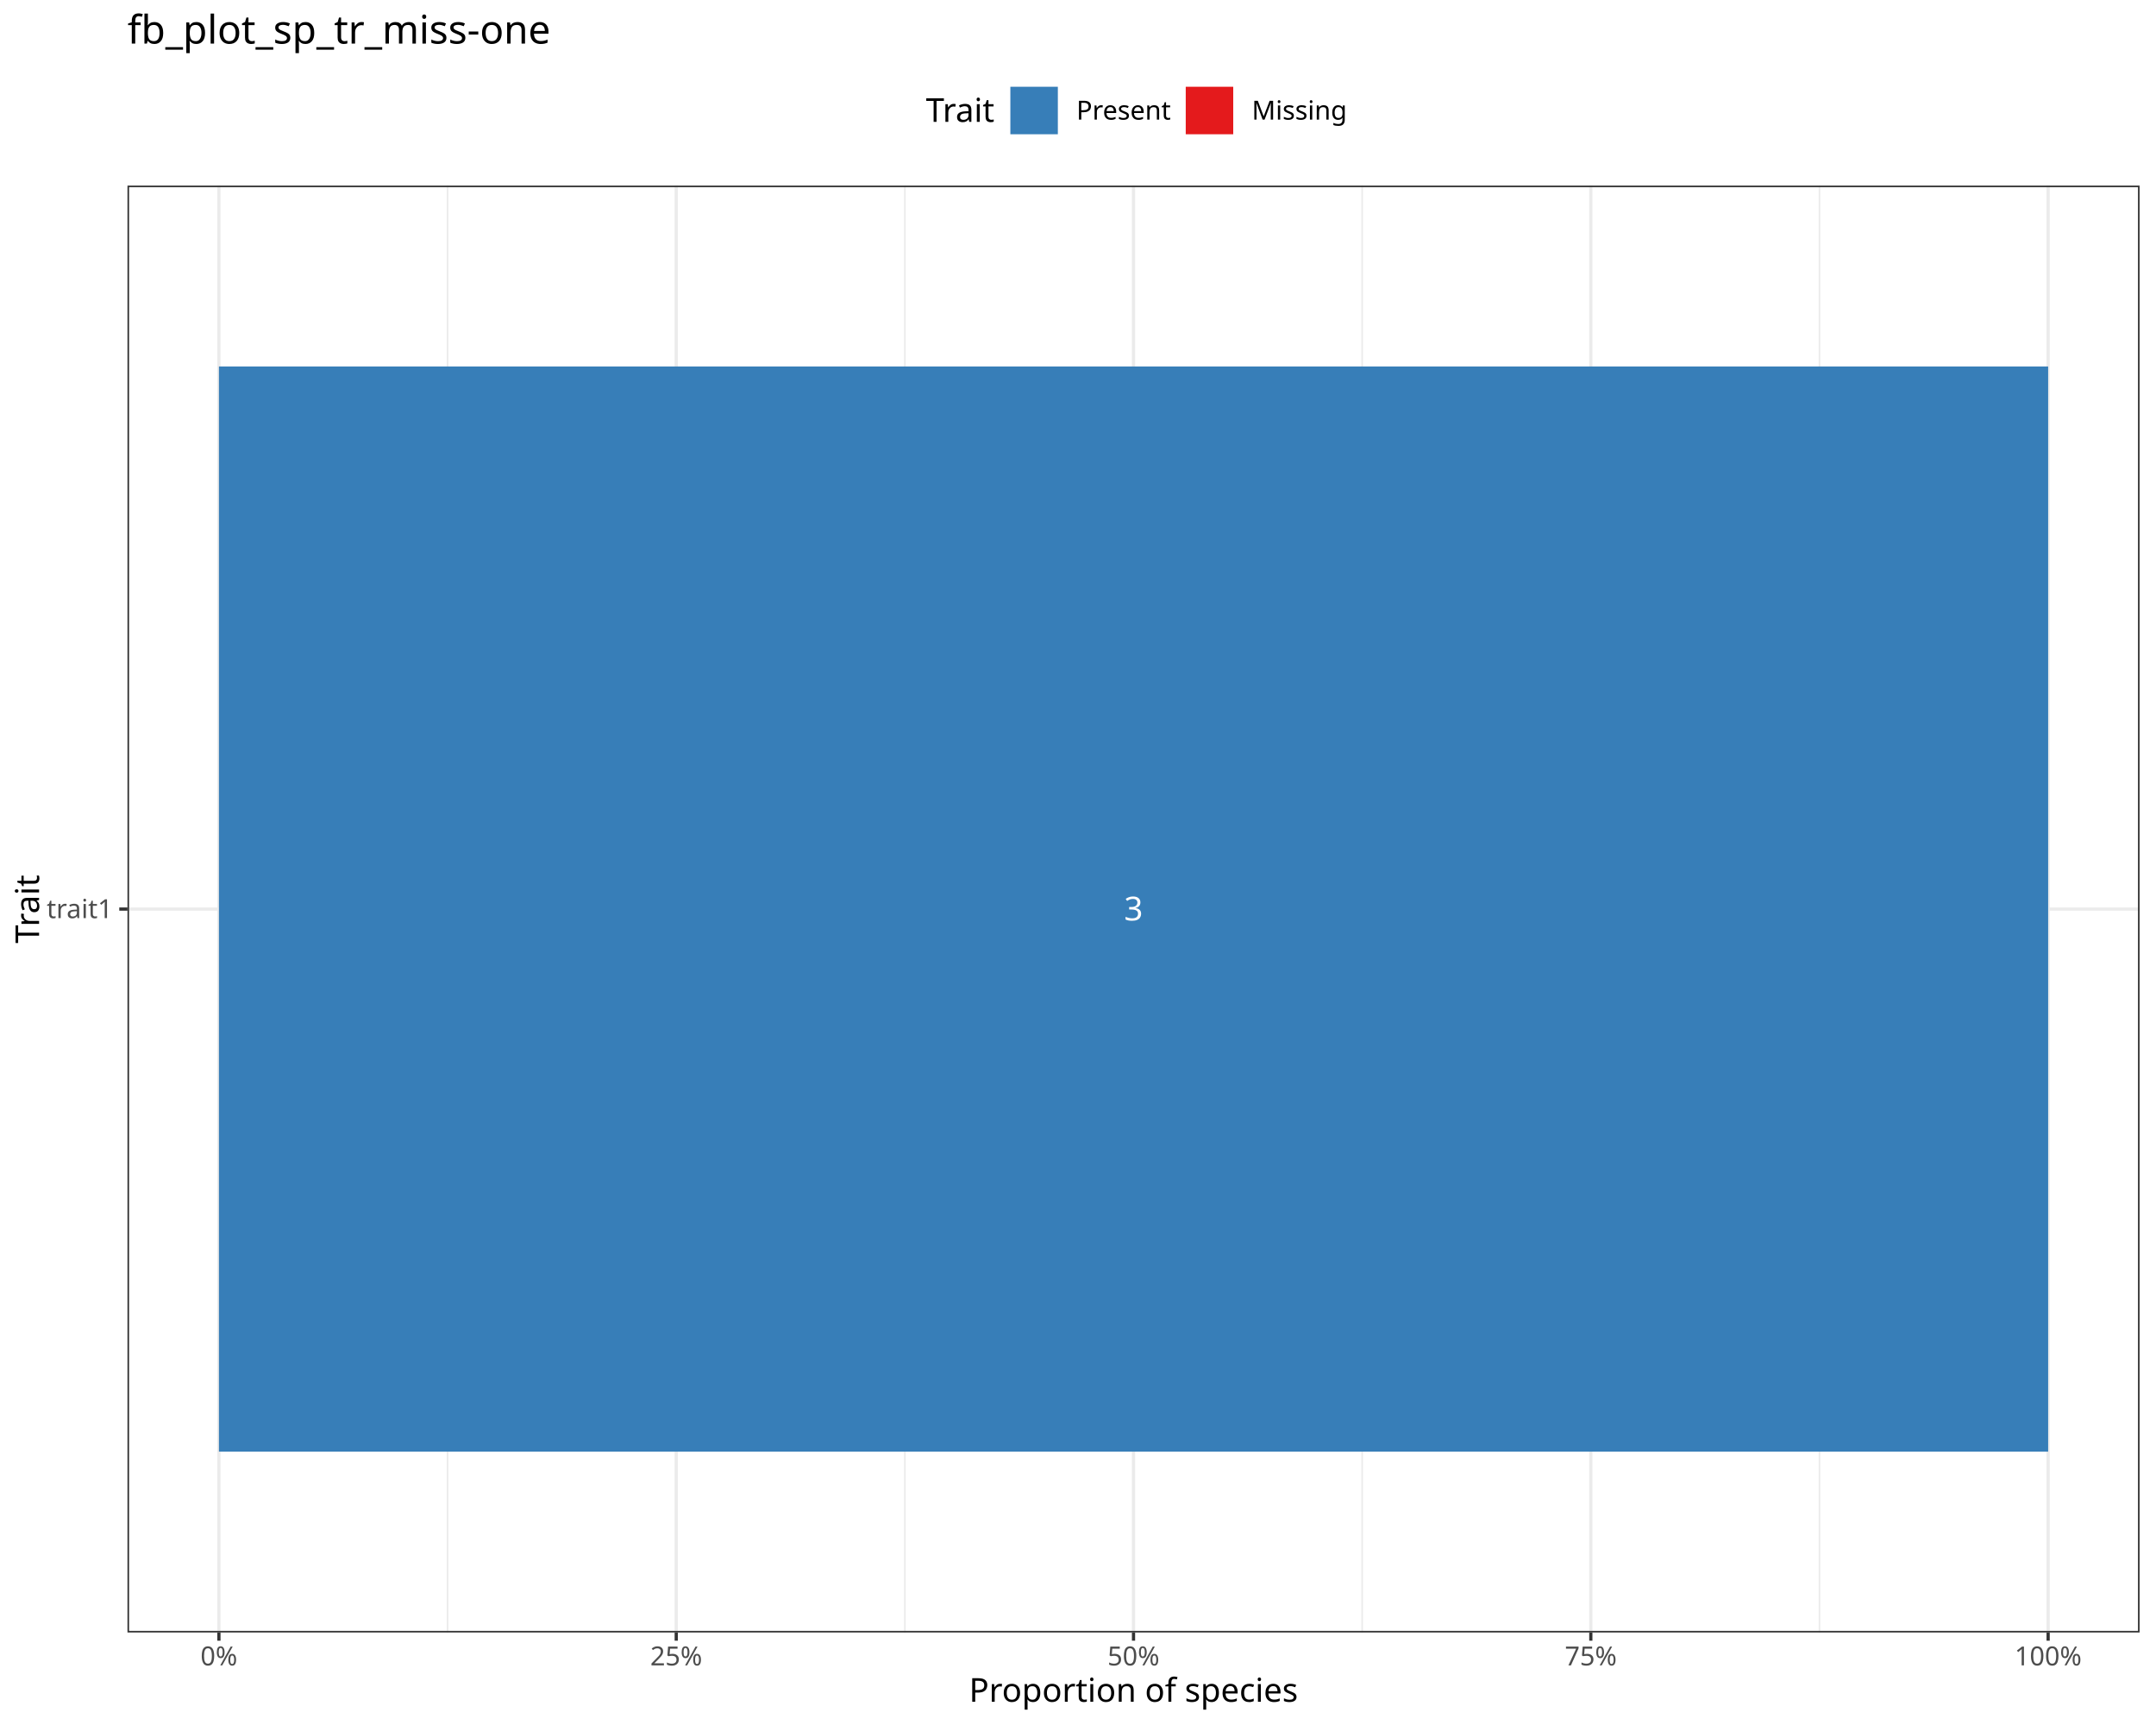
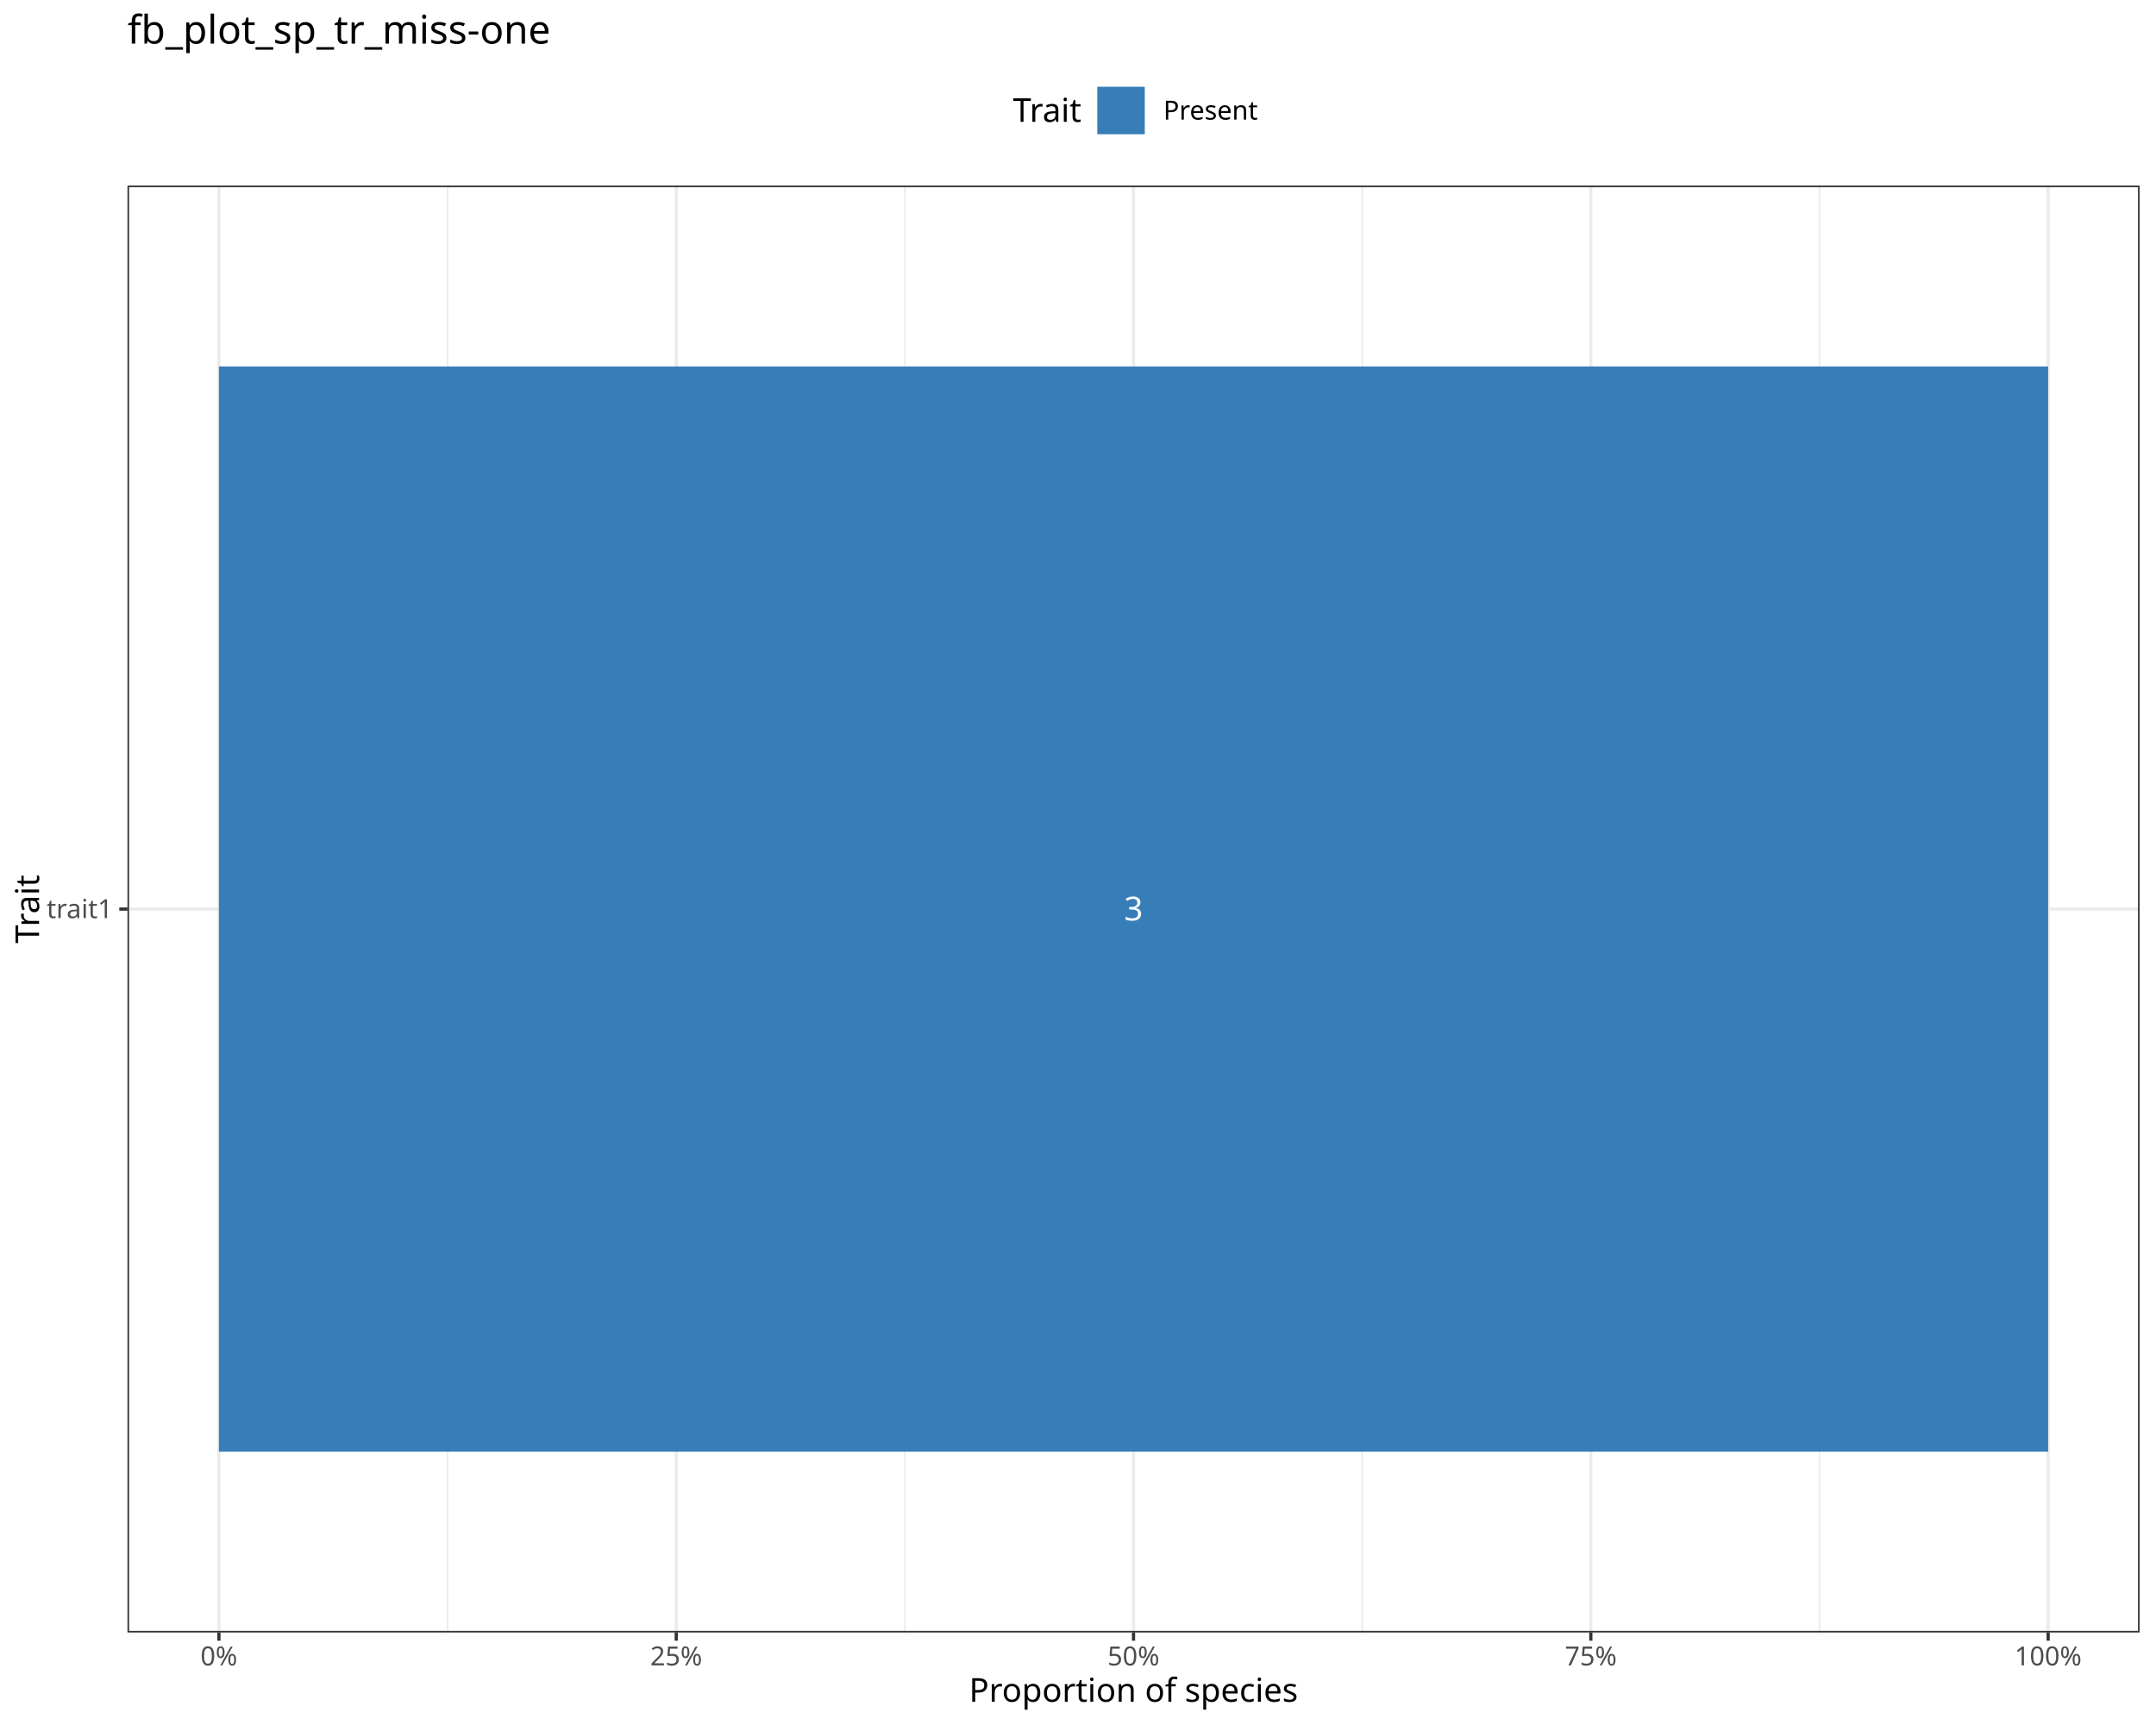
<svg xmlns="http://www.w3.org/2000/svg" class="svglite" data-engine-version="2.0" width="720.00pt" height="576.00pt" viewBox="0 0 720.00 576.00">
  <defs>
    <style type="text/css">
    .svglite line, .svglite polyline, .svglite polygon, .svglite path, .svglite rect, .svglite circle {
      fill: none;
      stroke: #000000;
      stroke-linecap: round;
      stroke-linejoin: round;
      stroke-miterlimit: 10.00;
    }
  </style>
  </defs>
  <rect width="100%" height="100%" style="stroke: none; fill: #FFFFFF;" />
  <defs>
    <clipPath id="cpMC4wMHw3MjAuMDB8MC4wMHw1NzYuMDA=">
      <rect x="0.00" y="0.00" width="720.00" height="576.00" />
    </clipPath>
  </defs>
  <g clip-path="url(#cpMC4wMHw3MjAuMDB8MC4wMHw1NzYuMDA=)">
    <rect x="0.00" y="0.00" width="720.00" height="576.00" style="stroke-width: 1.07; stroke: #FFFFFF; fill: #FFFFFF;" />
  </g>
  <defs>
    <clipPath id="cpNDIuNTd8NzE0LjUyfDYxLjk4fDU0NS4xMQ==">
      <rect x="42.57" y="61.98" width="671.95" height="483.13" />
    </clipPath>
  </defs>
  <g clip-path="url(#cpNDIuNTd8NzE0LjUyfDYxLjk4fDU0NS4xMQ==)">
    <rect x="42.57" y="61.98" width="671.95" height="483.13" style="stroke-width: 1.07; stroke: none; fill: #FFFFFF;" />
    <polyline points="149.47,545.11 149.47,61.98 " style="stroke-width: 0.53; stroke: #EBEBEB; stroke-linecap: butt;" />
    <polyline points="302.19,545.11 302.19,61.98 " style="stroke-width: 0.53; stroke: #EBEBEB; stroke-linecap: butt;" />
    <polyline points="454.90,545.11 454.90,61.98 " style="stroke-width: 0.53; stroke: #EBEBEB; stroke-linecap: butt;" />
    <polyline points="607.62,545.11 607.62,61.98 " style="stroke-width: 0.53; stroke: #EBEBEB; stroke-linecap: butt;" />
    <polyline points="42.57,303.55 714.52,303.55 " style="stroke-width: 1.07; stroke: #EBEBEB; stroke-linecap: butt;" />
    <polyline points="73.11,545.11 73.11,61.98 " style="stroke-width: 1.07; stroke: #EBEBEB; stroke-linecap: butt;" />
    <polyline points="225.83,545.11 225.83,61.98 " style="stroke-width: 1.07; stroke: #EBEBEB; stroke-linecap: butt;" />
    <polyline points="378.54,545.11 378.54,61.98 " style="stroke-width: 1.07; stroke: #EBEBEB; stroke-linecap: butt;" />
    <polyline points="531.26,545.11 531.26,61.98 " style="stroke-width: 1.07; stroke: #EBEBEB; stroke-linecap: butt;" />
    <polyline points="683.98,545.11 683.98,61.98 " style="stroke-width: 1.07; stroke: #EBEBEB; stroke-linecap: butt;" />
    <rect x="73.11" y="122.37" width="610.87" height="362.35" style="stroke-width: 1.07; stroke: none; stroke-linecap: butt; stroke-linejoin: miter; fill: #377EB8;" />
    <text x="378.54" y="307.35" text-anchor="middle" style="font-size: 11.04px; fill: #FFFFFF; font-family: sans;" textLength="6.14px" lengthAdjust="spacingAndGlyphs">3</text>
    <rect x="42.57" y="61.98" width="671.95" height="483.13" style="stroke-width: 1.07; stroke: #333333;" />
  </g>
  <g clip-path="url(#cpMC4wMHw3MjAuMDB8MC4wMHw1NzYuMDA=)">
    <text x="37.64" y="306.57" text-anchor="end" style="font-size: 8.80px; fill: #4D4D4D; font-family: sans;" textLength="19.56px" lengthAdjust="spacingAndGlyphs">trait1</text>
    <polyline points="39.83,303.55 42.57,303.55 " style="stroke-width: 1.07; stroke: #333333; stroke-linecap: butt;" />
    <polyline points="73.11,547.85 73.11,545.11 " style="stroke-width: 1.07; stroke: #333333; stroke-linecap: butt;" />
    <polyline points="225.83,547.85 225.83,545.11 " style="stroke-width: 1.07; stroke: #333333; stroke-linecap: butt;" />
    <polyline points="378.54,547.85 378.54,545.11 " style="stroke-width: 1.07; stroke: #333333; stroke-linecap: butt;" />
    <polyline points="531.26,547.85 531.26,545.11 " style="stroke-width: 1.07; stroke: #333333; stroke-linecap: butt;" />
    <polyline points="683.98,547.85 683.98,545.11 " style="stroke-width: 1.07; stroke: #333333; stroke-linecap: butt;" />
    <text x="73.11" y="556.10" text-anchor="middle" style="font-size: 8.80px; fill: #4D4D4D; font-family: sans;" textLength="12.72px" lengthAdjust="spacingAndGlyphs">0%</text>
    <text x="225.83" y="556.10" text-anchor="middle" style="font-size: 8.80px; fill: #4D4D4D; font-family: sans;" textLength="17.61px" lengthAdjust="spacingAndGlyphs">25%</text>
    <text x="378.54" y="556.10" text-anchor="middle" style="font-size: 8.80px; fill: #4D4D4D; font-family: sans;" textLength="17.61px" lengthAdjust="spacingAndGlyphs">50%</text>
    <text x="531.26" y="556.10" text-anchor="middle" style="font-size: 8.80px; fill: #4D4D4D; font-family: sans;" textLength="17.61px" lengthAdjust="spacingAndGlyphs">75%</text>
    <text x="683.98" y="556.10" text-anchor="middle" style="font-size: 8.80px; fill: #4D4D4D; font-family: sans;" textLength="22.51px" lengthAdjust="spacingAndGlyphs">100%</text>
    <text x="378.54" y="568.24" text-anchor="middle" style="font-size: 11.00px; font-family: sans;" textLength="103.35px" lengthAdjust="spacingAndGlyphs">Proportion of species</text>
    <text transform="translate(13.05,303.55) rotate(-90)" text-anchor="middle" style="font-size: 11.00px; font-family: sans;" textLength="22.00px" lengthAdjust="spacingAndGlyphs">Trait</text>
-     <rect x="303.74" y="22.78" width="149.61" height="28.24" style="stroke-width: 1.07; stroke: none; fill: #FFFFFF;" />
-     <text x="309.22" y="40.69" style="font-size: 11.00px; font-family: sans;" textLength="22.00px" lengthAdjust="spacingAndGlyphs">Trait</text>
-     <rect x="336.70" y="28.26" width="17.28" height="17.28" style="stroke-width: 1.07; stroke: none; fill: #FFFFFF;" />
-     <rect x="337.41" y="28.97" width="15.86" height="15.86" style="stroke-width: 1.07; stroke: none; stroke-linecap: butt; stroke-linejoin: miter; fill: #377EB8;" />
-     <rect x="395.27" y="28.26" width="17.28" height="17.28" style="stroke-width: 1.07; stroke: none; fill: #FFFFFF;" />
-     <rect x="395.98" y="28.97" width="15.86" height="15.86" style="stroke-width: 1.07; stroke: none; stroke-linecap: butt; stroke-linejoin: miter; fill: #E41A1C;" />
-     <text x="359.46" y="39.93" style="font-size: 8.80px; font-family: sans;" textLength="30.33px" lengthAdjust="spacingAndGlyphs">Present</text>
-     <text x="418.03" y="39.93" style="font-size: 8.80px; font-family: sans;" textLength="29.84px" lengthAdjust="spacingAndGlyphs">Missing</text>
+     <rect x="332.78" y="22.78" width="91.53" height="28.24" style="stroke-width: 1.07; stroke: none; fill: #FFFFFF;" />
+     <text x="338.26" y="40.69" style="font-size: 11.00px; font-family: sans;" textLength="22.00px" lengthAdjust="spacingAndGlyphs">Trait</text>
+     <rect x="365.74" y="28.26" width="17.28" height="17.28" style="stroke-width: 1.07; stroke: none; fill: #FFFFFF;" />
+     <rect x="366.44" y="28.97" width="15.86" height="15.86" style="stroke-width: 1.07; stroke: none; stroke-linecap: butt; stroke-linejoin: miter; fill: #377EB8;" />
+     <text x="388.50" y="39.93" style="font-size: 8.80px; font-family: sans;" textLength="30.33px" lengthAdjust="spacingAndGlyphs">Present</text>
    <text x="42.57" y="14.56" style="font-size: 13.20px; font-family: sans;" textLength="137.23px" lengthAdjust="spacingAndGlyphs">fb_plot_sp_tr_miss-one</text>
  </g>
</svg>
